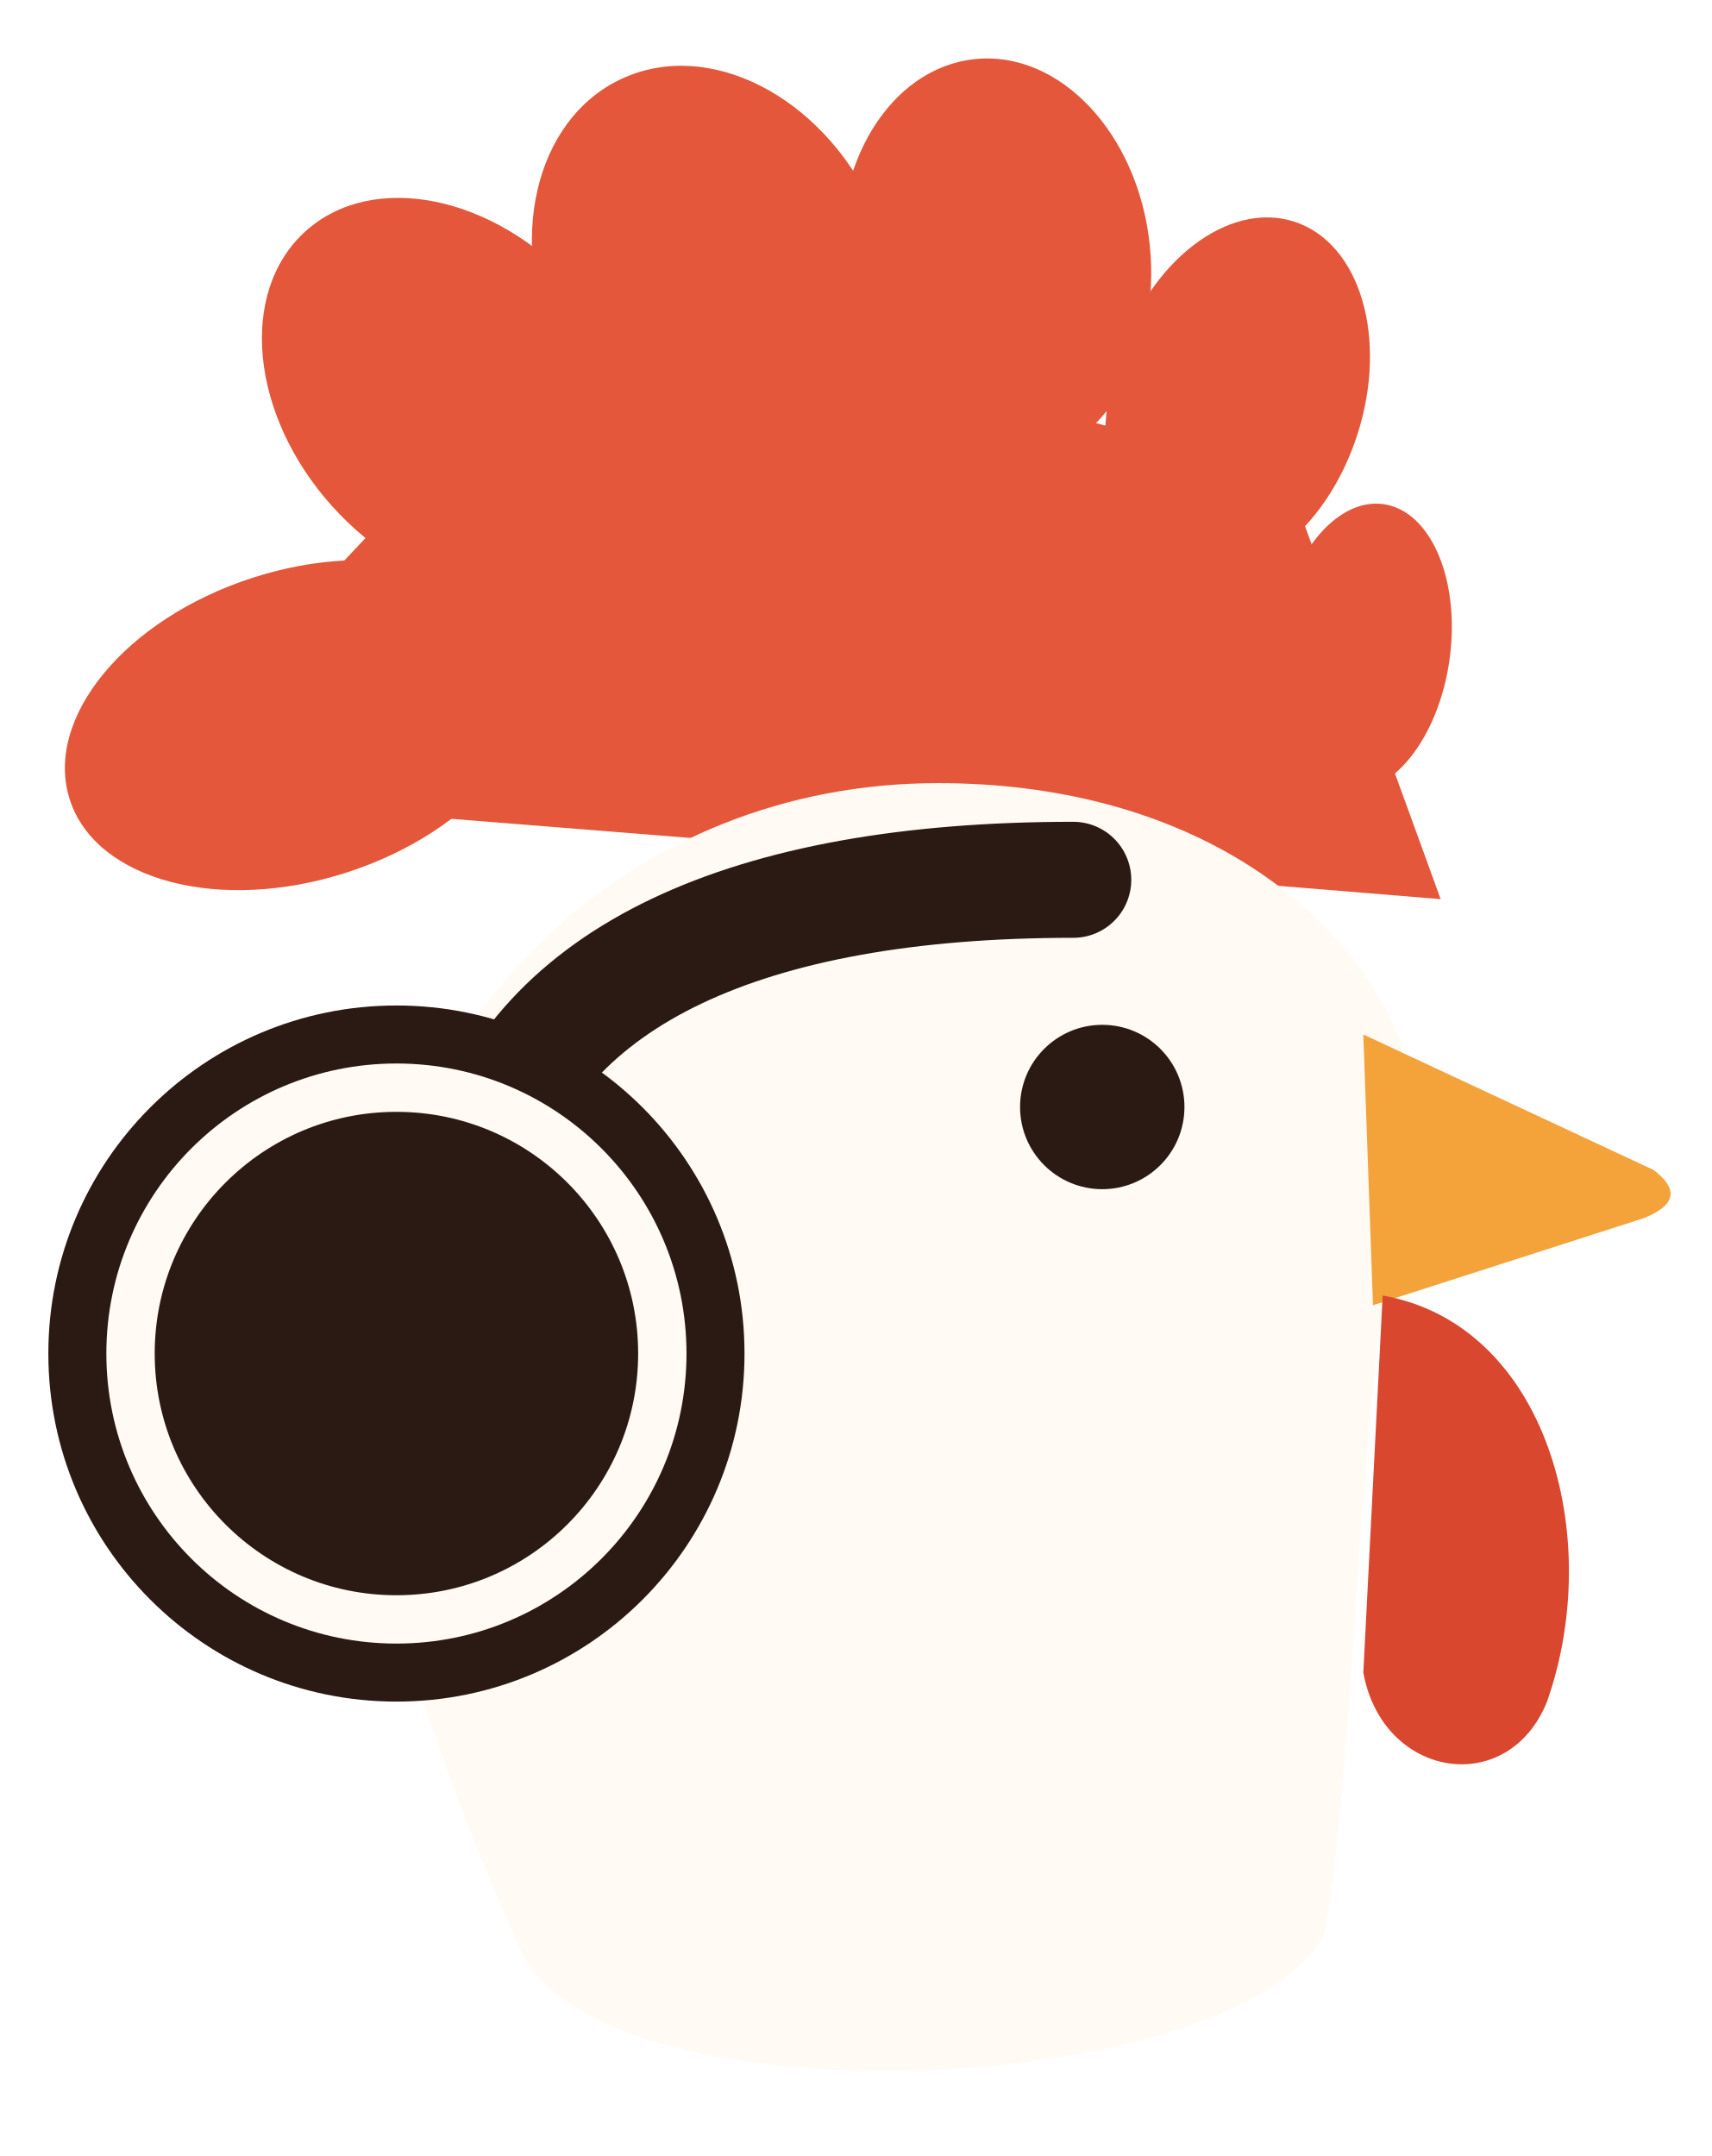
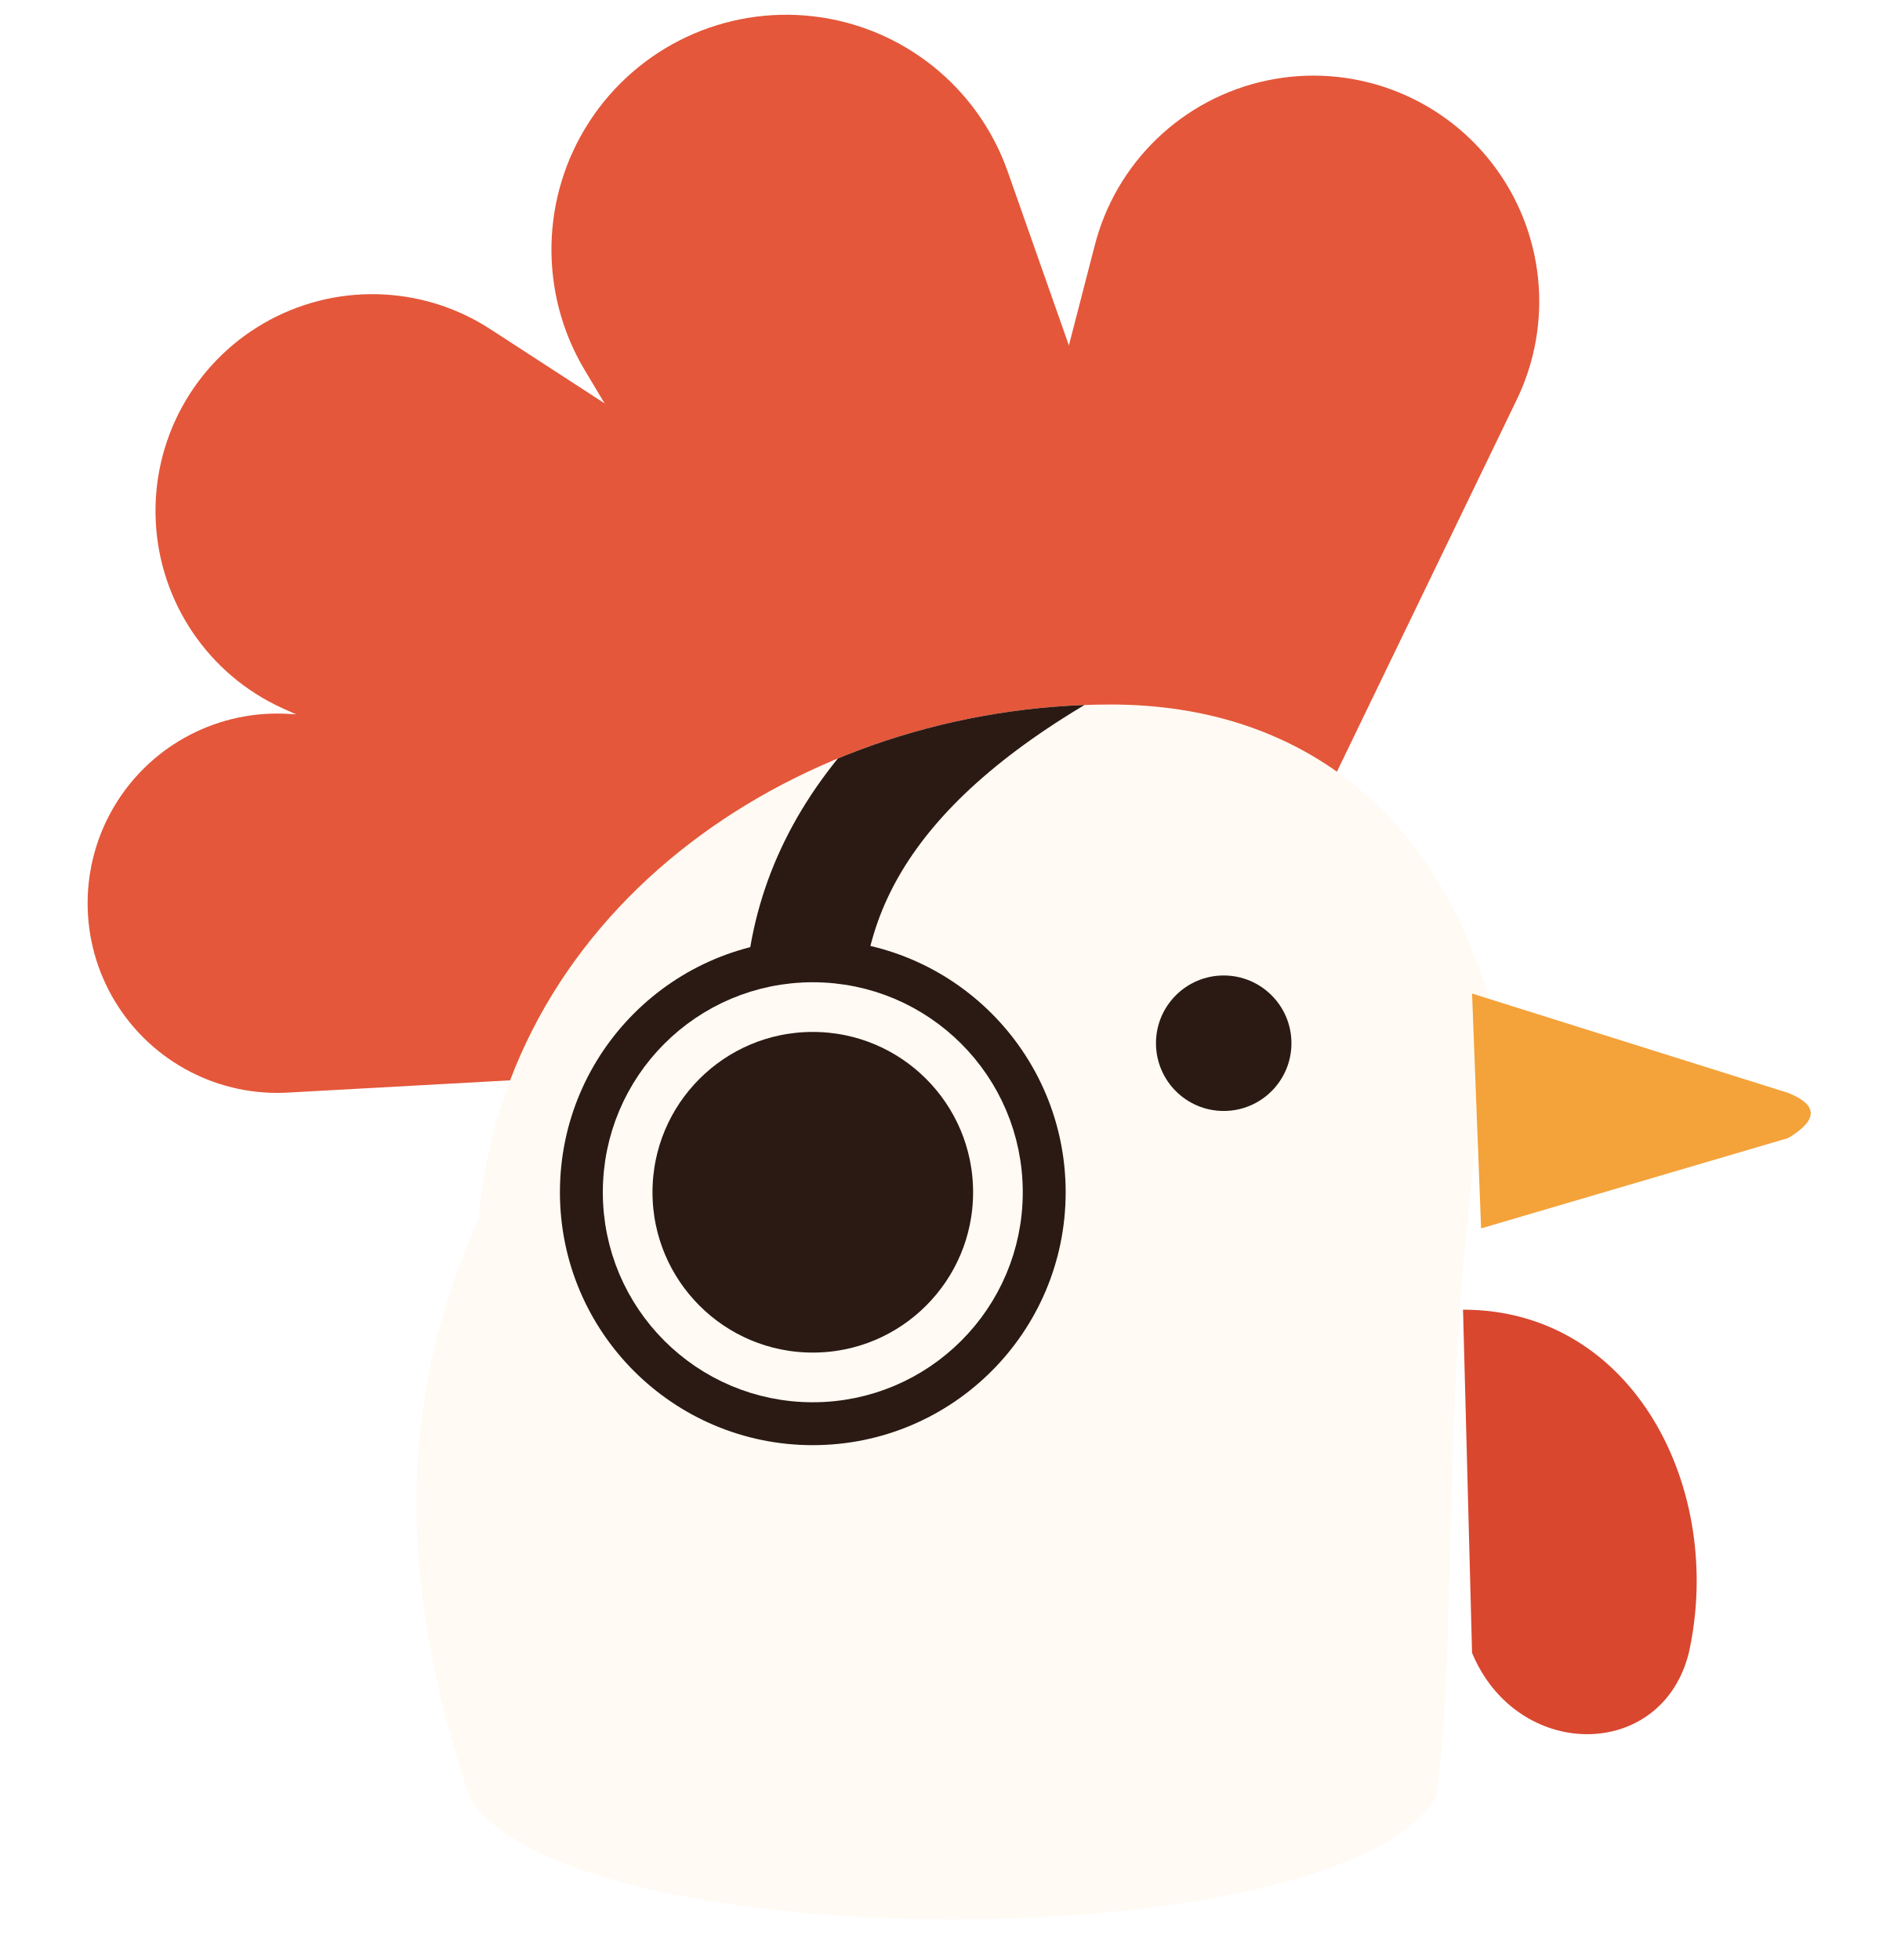
- <svg xmlns="http://www.w3.org/2000/svg" viewBox="124 156 354 446">
+ <svg xmlns="http://www.w3.org/2000/svg" viewBox="84 150 416 434">
  <g fill="#E4573A">
-     <ellipse cx="218" cy="238" rx="34" ry="46" transform="rotate(-42 218 238)" />
-     <ellipse cx="272" cy="214" rx="36" ry="46" transform="rotate(-25 272 214)" />
-     <ellipse cx="330" cy="210" rx="32" ry="42" transform="rotate(-6 330 210)" />
-     <ellipse cx="380" cy="238" rx="26" ry="38" transform="rotate(18 380 238)" />
-     <ellipse cx="406" cy="290" rx="18" ry="30" transform="rotate(8 406 290)" />
-     <ellipse cx="186" cy="306" rx="50" ry="32" transform="rotate(-18 186 306)" />
-     <path d="M150 320 L214 252 L300 230 L390 254 L422 342 L300 332 Z" />
+     <path d="M358.4 365.7 L419.8 238.7 A50 50 0 1 0 326.4 204.5 L291.1 341.0 A36 36 0 0 0 358.4 365.7 Z" />
+     <path d="M360.0 338.1 L307.1 187.8 A52 52 0 1 0 213.4 231.8 L295.1 368.5 A36 36 0 0 0 360.0 338.1 Z" />
+     <path d="M344.5 321.5 L192.3 222.7 A48 48 0 1 0 146.5 306.8 L312.1 381.0 A34 34 0 0 0 344.5 321.5 Z" />
+     <path d="M327.8 318.0 L148.3 308.1 A42 42 0 1 0 148.3 391.9 L327.8 382.0 A32 32 0 0 0 327.8 318.0 Z" />
  </g>
-   <path d="M232 560 C 214 520 196 470 200 430 C 205 365 255 318 318 318 C 368 318 402 342 414 372 L 410 426 C 404 470 404 520 398 556 C 380 590 250 596 232 560 Z" fill="#FFFAF3" />
-   <path d="M224 396 C 236 358 278 338 346 338" fill="none" stroke="#2B1A14" stroke-width="24" stroke-linecap="round" />
-   <circle cx="206" cy="436" r="72" fill="#2B1A14" />
-   <circle cx="206" cy="436" r="55" fill="none" stroke="#FFFAF3" stroke-width="10" />
+   <path d="M188 548 C 172 500 172 460 190 420 C 196 350 262 306 330 306 C 372 306 402 330 414 372 L 408 430 C 404 480 406 520 402 548 C 380 584 210 584 188 548 Z" fill="#FFFAF3" />
+   <clipPath id="band2">
+     <path d="M188 548 C 172 500 172 460 190 420 C 196 350 262 306 330 306 C 372 306 402 330 414 372 L 408 430 C 404 480 406 520 402 548 C 380 584 210 584 188 548 Z" />
+   </clipPath>
+   <path d="M262 380 C 260 344 280 314 330 288" fill="none" stroke="#2B1A14" stroke-width="26" clip-path="url(#band2)" />
+   <circle cx="264" cy="414" r="56" fill="#2B1A14" />
+   <circle cx="264" cy="414" r="41" fill="none" stroke="#FFFAF3" stroke-width="11" />
  <g fill="#2B1A14">
-     <circle cx="352" cy="385" r="17" />
+     <circle cx="355" cy="381" r="15" />
  </g>
-   <path d="M406 370 L466 398 Q474 404 464 408 L408 426 Z" fill="#F4A23A" />
-   <path d="M410 424 C 444 430 456 474 444 508 C 436 528 410 524 406 502 Z" fill="#D9472F" />
+   <path d="M410 370 L480 392 Q490 396 480 402 L412 422 Z" fill="#F4A23A" />
+   <path d="M408 440 C 446 440 466 480 458 516 C 452 540 420 540 410 516 Z" fill="#D9472F" />
</svg>
